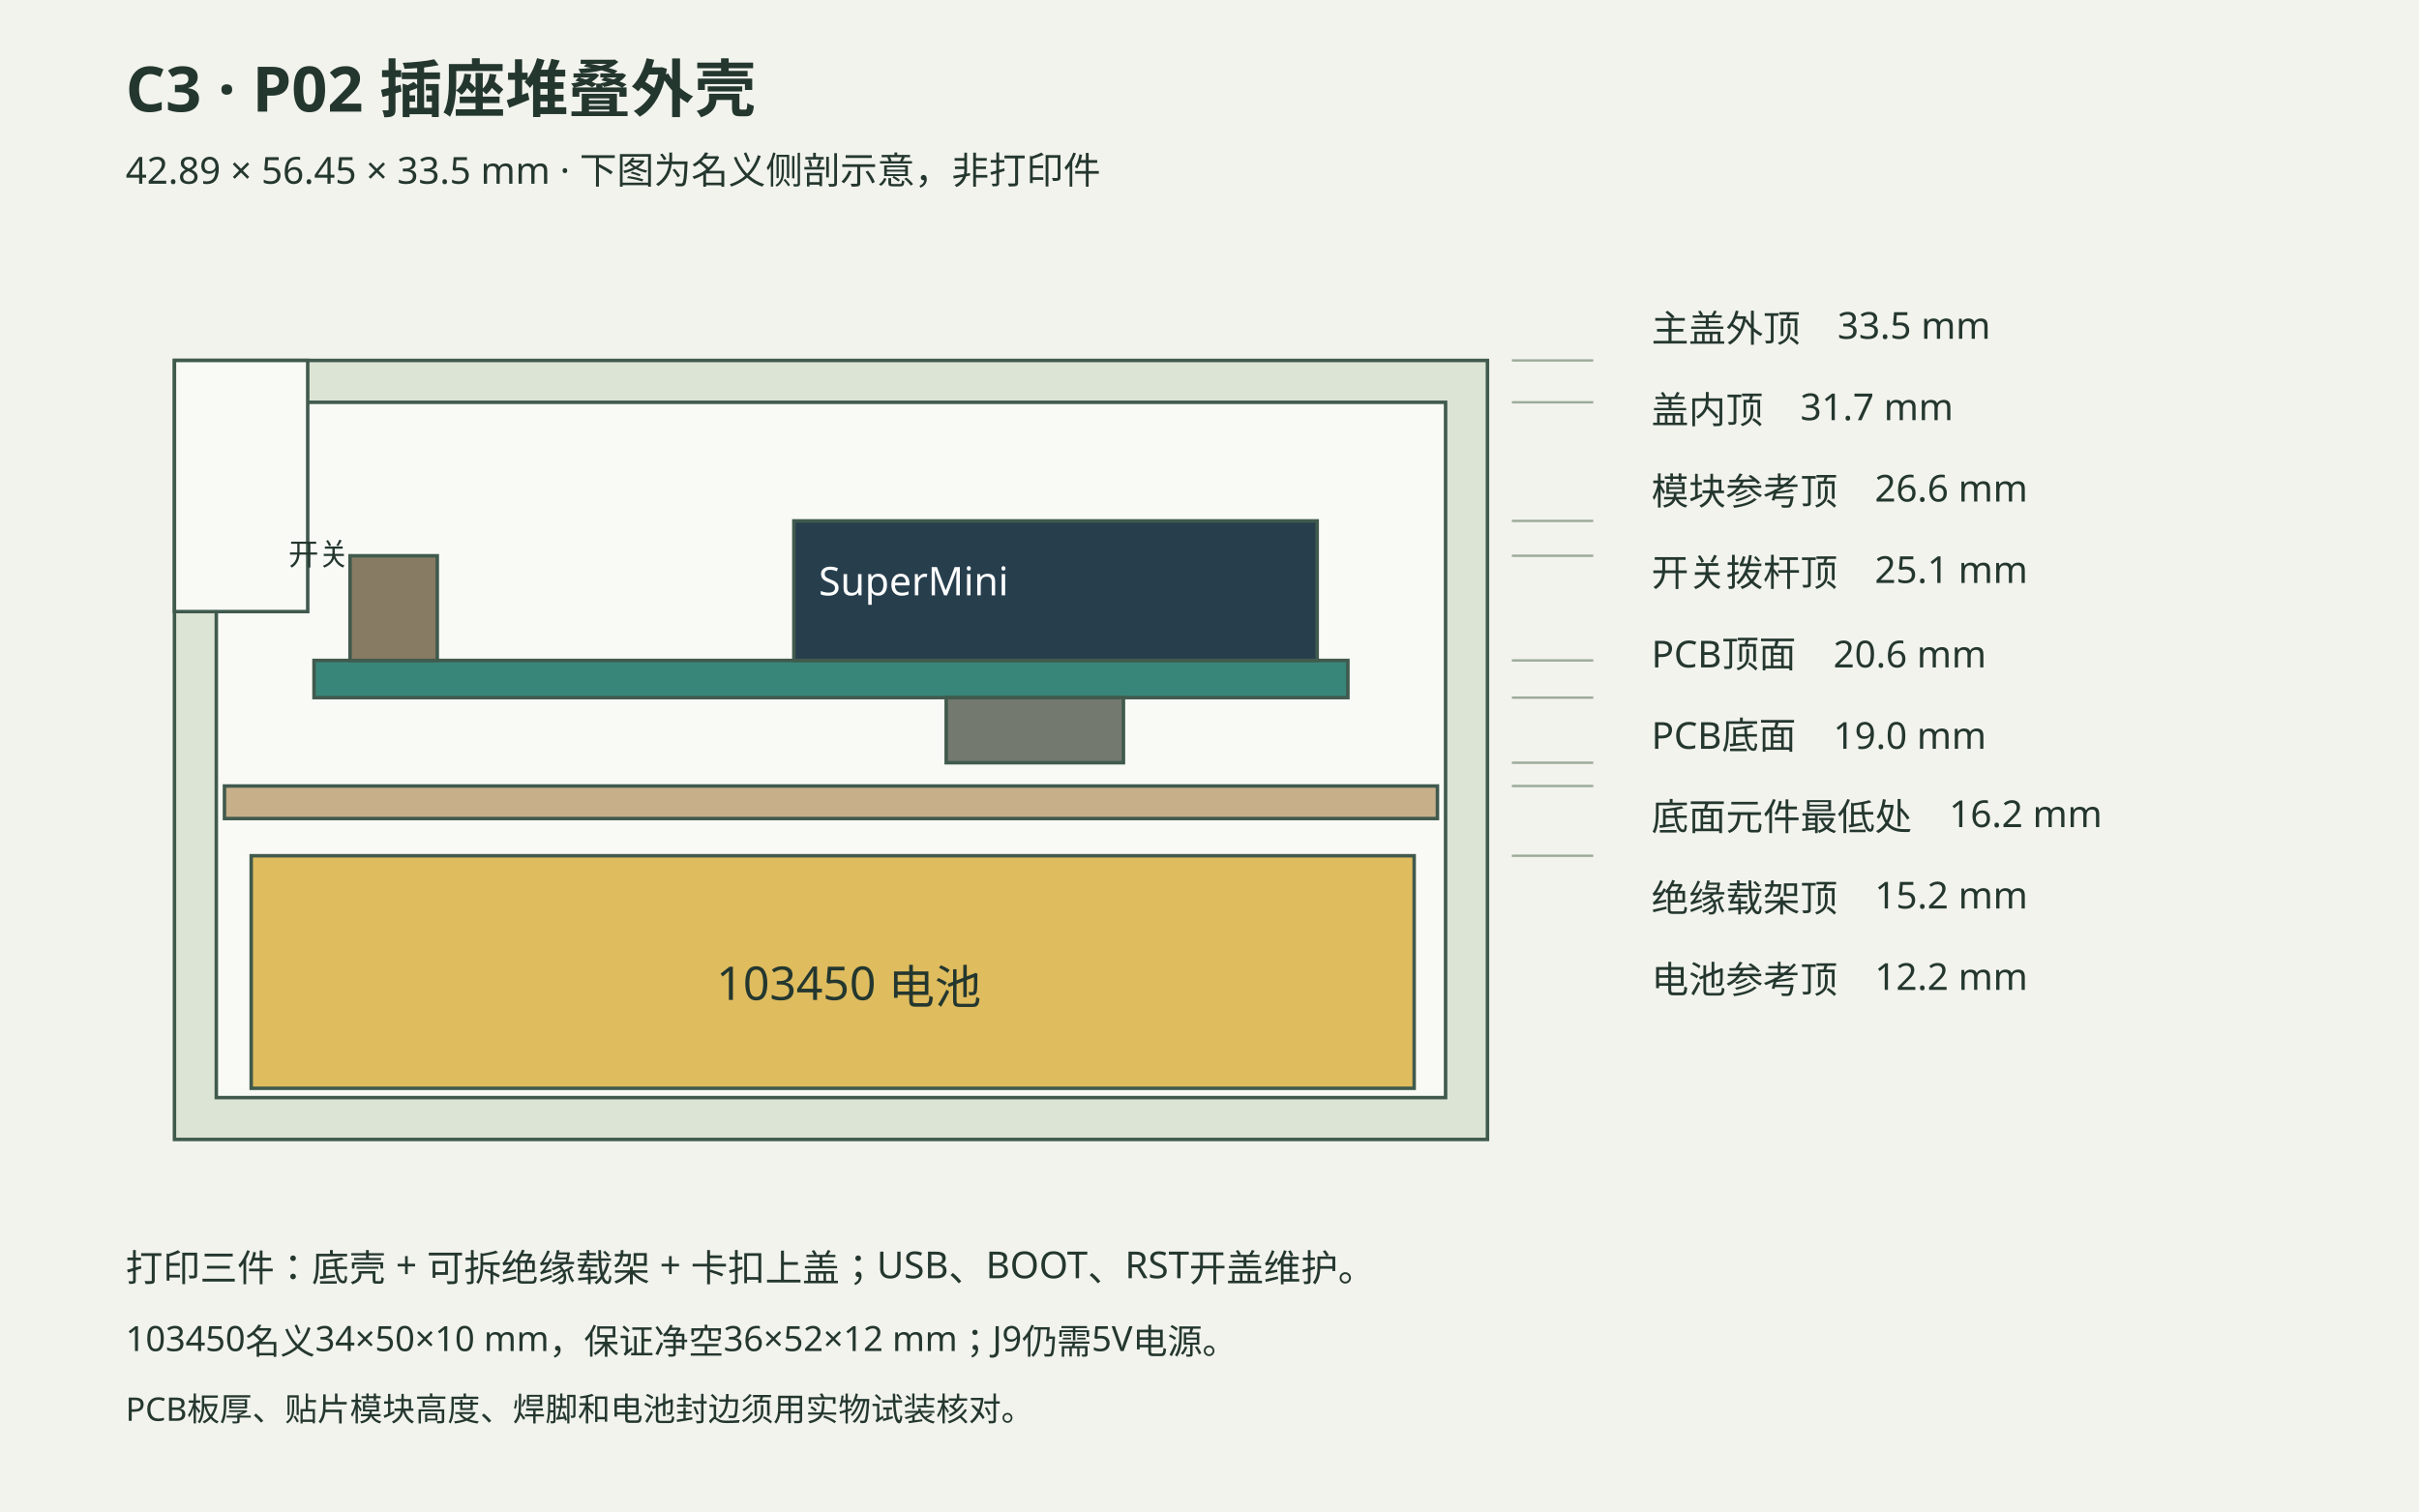
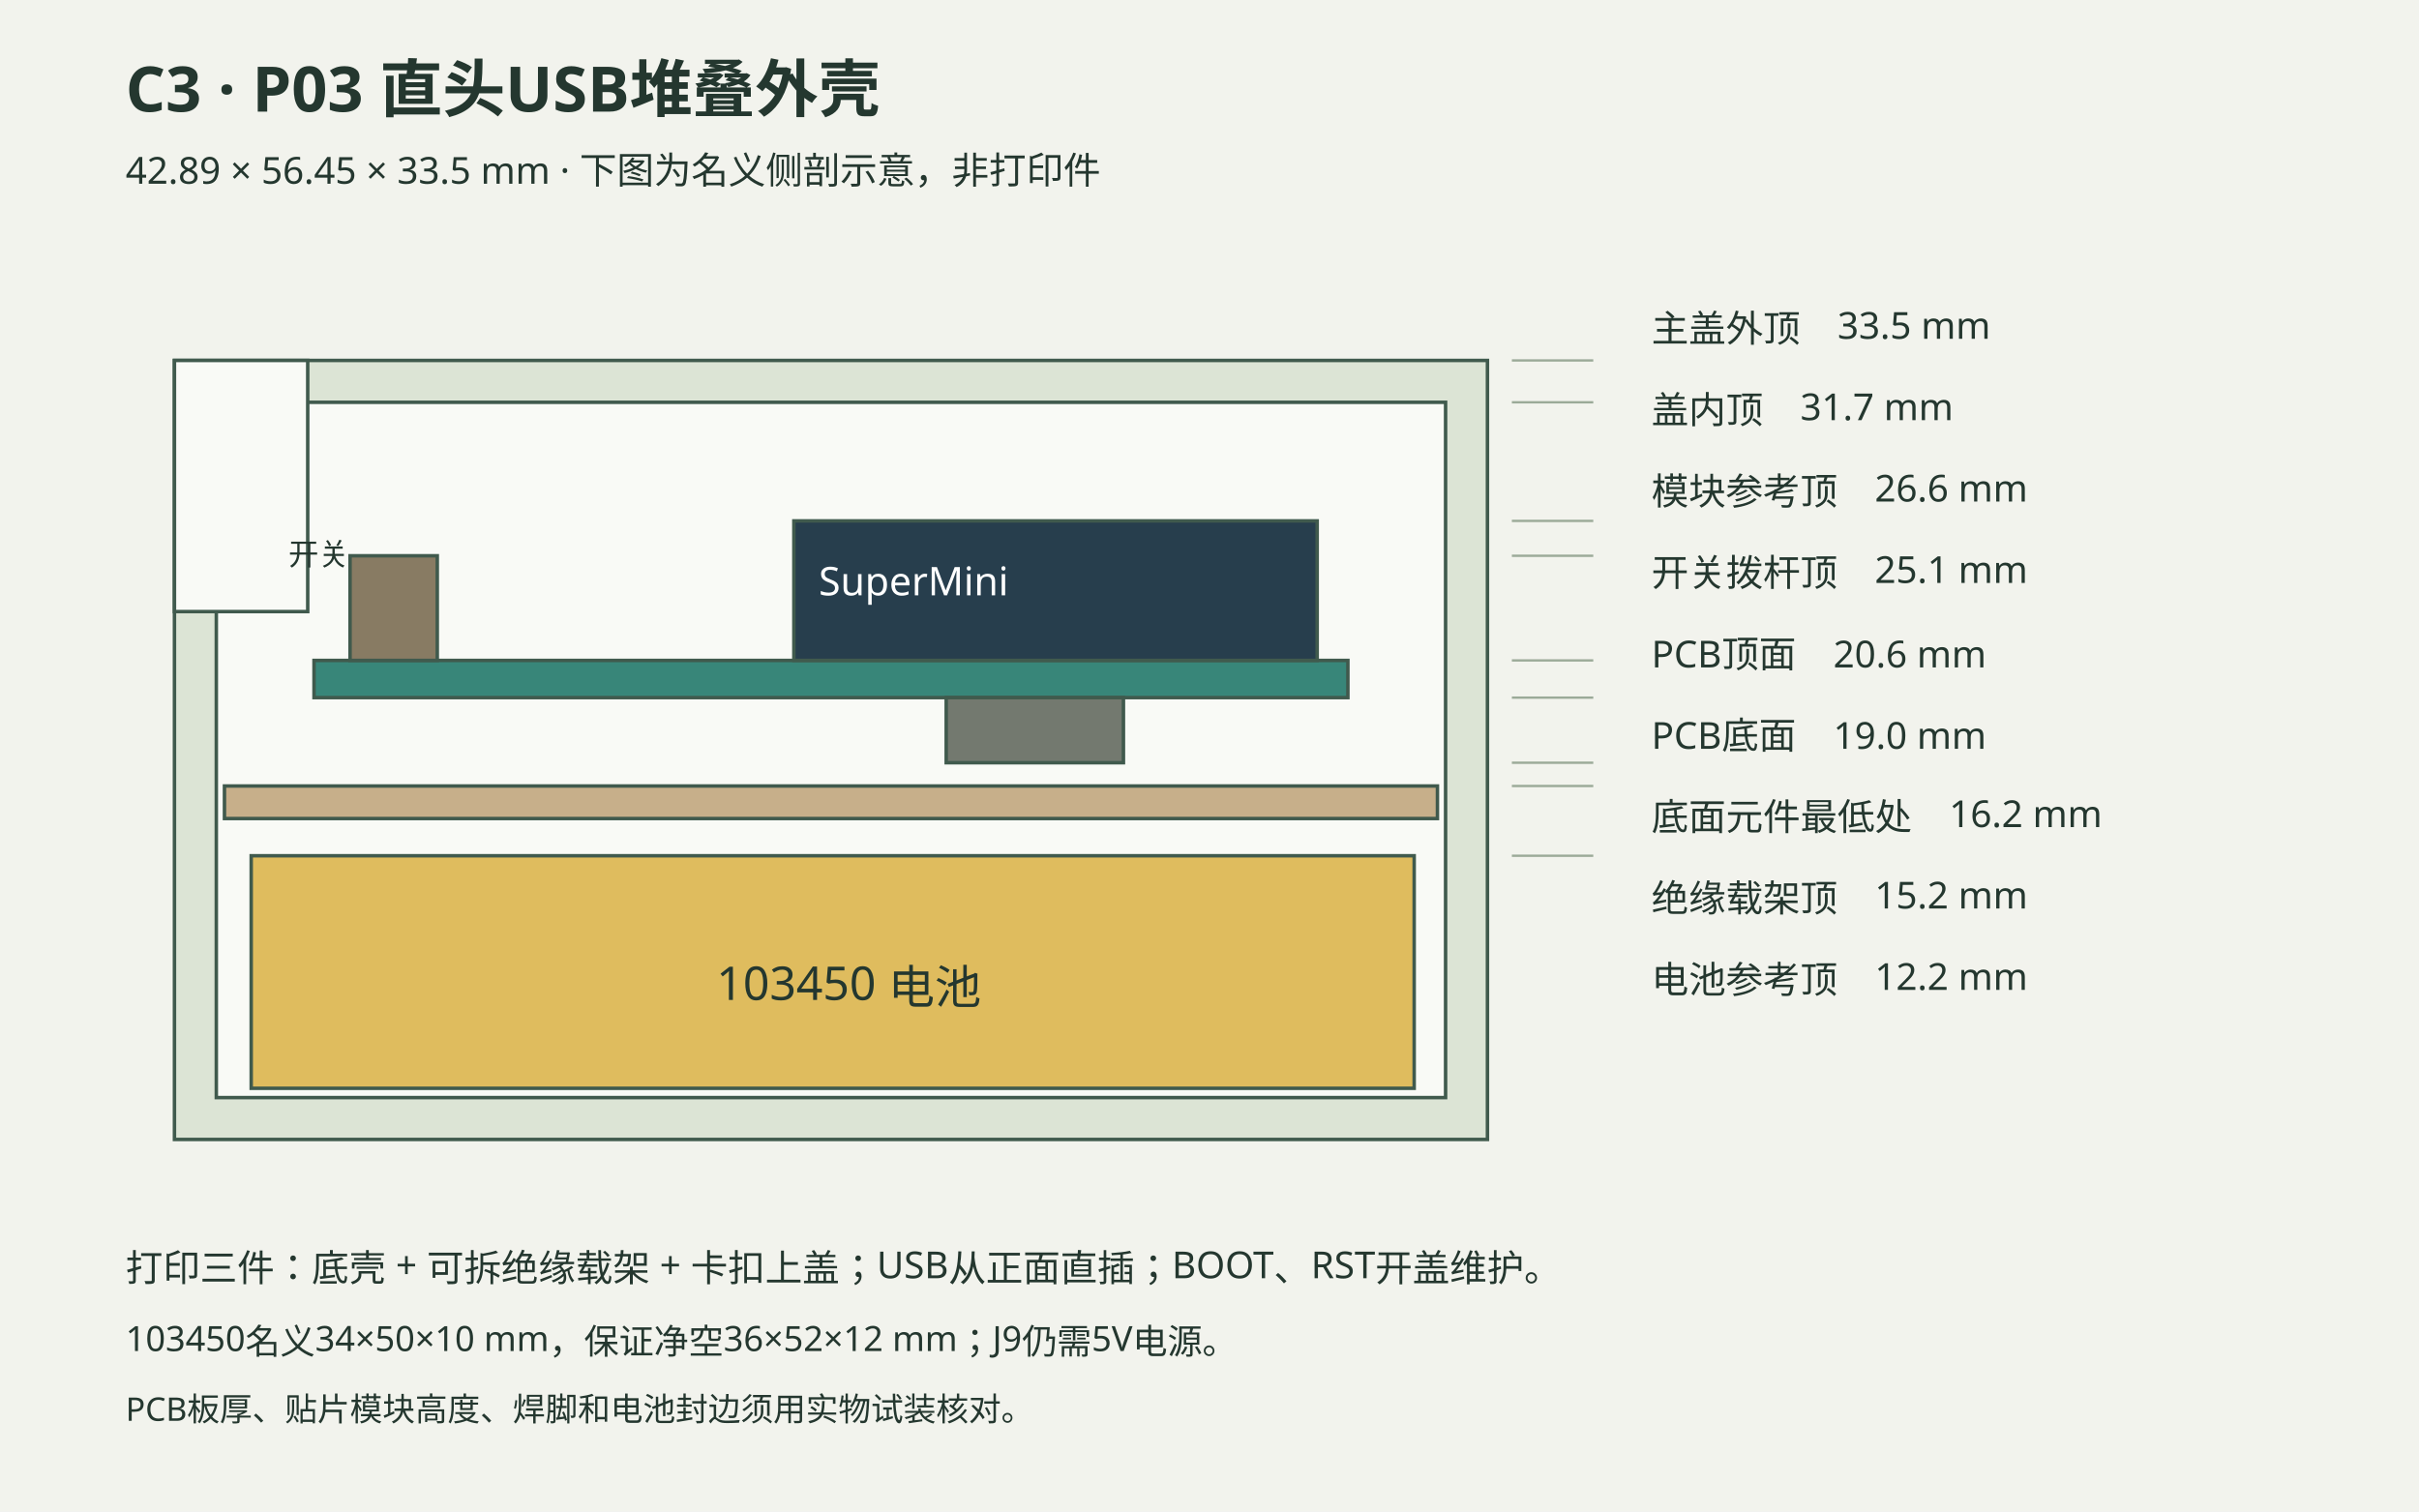
<svg xmlns="http://www.w3.org/2000/svg" width="1040" height="650" viewBox="0 0 1040 650">
  <rect width="1040" height="650" fill="#f2f3ed" />
  <g font-family="Microsoft YaHei,Segoe UI,sans-serif" fill="#24372f">
-     <text x="54" y="48" font-size="27" font-weight="bold">C3 · P02 插座堆叠外壳</text>
+     <text x="54" y="48" font-size="27" font-weight="bold">C3 · P03 直头USB堆叠外壳</text>
    <text x="54" y="79" font-size="16">42.89 × 56.45 × 33.5 mm · 下图为名义侧剖示意，非打印件</text>
    <rect x="75" y="155.0" width="564.5" height="335.0" fill="#dce4d5" stroke="#405a4d" stroke-width="1.5" />
    <rect x="93.0" y="173.0" width="528.5" height="299.0" fill="#f9faf6" stroke="#405a4d" stroke-width="1.5" />
    <rect x="108.0" y="368.0" width="500.0" height="100.0" fill="#dfbc5e" stroke="#405a4d" stroke-width="1.5" />
    <rect x="96.5" y="338.0" width="521.5" height="14.0" fill="#c7af8a" stroke="#405a4d" stroke-width="1.5" />
    <rect x="135" y="284" width="444.5" height="16.0" fill="#388679" stroke="#405a4d" stroke-width="1.5" />
    <rect x="406.8" y="300.0" width="76.2" height="28.0" fill="#73796f" stroke="#405a4d" stroke-width="1.5" />
    <rect x="341.3" y="224" width="225.0" height="60" fill="#273e4d" stroke="#405a4d" stroke-width="1.5" />
    <rect x="150.5" y="239" width="37.5" height="45.0" fill="#887b63" stroke="#405a4d" stroke-width="1.5" />
    <rect x="75" y="155.0" width="57.3" height="108" fill="#f9faf6" stroke="#405a4d" stroke-width="1.5" />
    <text x="308" y="430" font-size="20">103450 电池</text>
    <text x="352" y="256" font-size="17" fill="#fff">SuperMini</text>
    <text x="124" y="243" font-size="13">开关</text>
    <path d="M 650 155.0 H 685" stroke="#9baa98" />
    <text x="710" y="147" font-size="16">主盖外顶　33.5 mm</text>
    <path d="M 650 173.0 H 685" stroke="#9baa98" />
    <text x="710" y="182" font-size="16">盖内顶　31.7 mm</text>
    <path d="M 650 224 H 685" stroke="#9baa98" />
    <text x="710" y="217" font-size="16">模块参考顶　26.6 mm</text>
    <path d="M 650 239.0 H 685" stroke="#9baa98" />
    <text x="710" y="252" font-size="16">开关拨杆顶　25.1 mm</text>
    <path d="M 650 284 H 685" stroke="#9baa98" />
    <text x="710" y="287" font-size="16">PCB顶面　20.6 mm</text>
    <path d="M 650 300.0 H 685" stroke="#9baa98" />
    <text x="710" y="322" font-size="16">PCB底面　19.0 mm</text>
    <path d="M 650 328.0 H 685" stroke="#9baa98" />
    <text x="710" y="357" font-size="16">底面元件最低处　16.2 mm</text>
    <path d="M 650 338.0 H 685" stroke="#9baa98" />
    <text x="710" y="392" font-size="16">绝缘载架顶　15.2 mm</text>
    <path d="M 650 368.0 H 685" stroke="#9baa98" />
    <text x="710" y="427" font-size="16">电池参考顶　12.2 mm</text>
-     <text x="54" y="551" font-size="16">打印三件：底壳 + 可拆绝缘载架 + 卡扣上盖；USB、BOOT、RST开盖维护。</text>
+     <text x="54" y="551" font-size="16">打印三件：底壳 + 可拆绝缘载架 + 卡扣上盖；USB从正面直插；BOOT、RST开盖维护。</text>
    <text x="54" y="581" font-size="15">103450名义34×50×10 mm，保证净空36×52×12 mm；J9仍需5V电源。</text>
    <text x="54" y="611" font-size="14">PCB板厚、贴片模块高度、焊脚和电池封边须用实物试装核对。</text>
  </g>
</svg>
